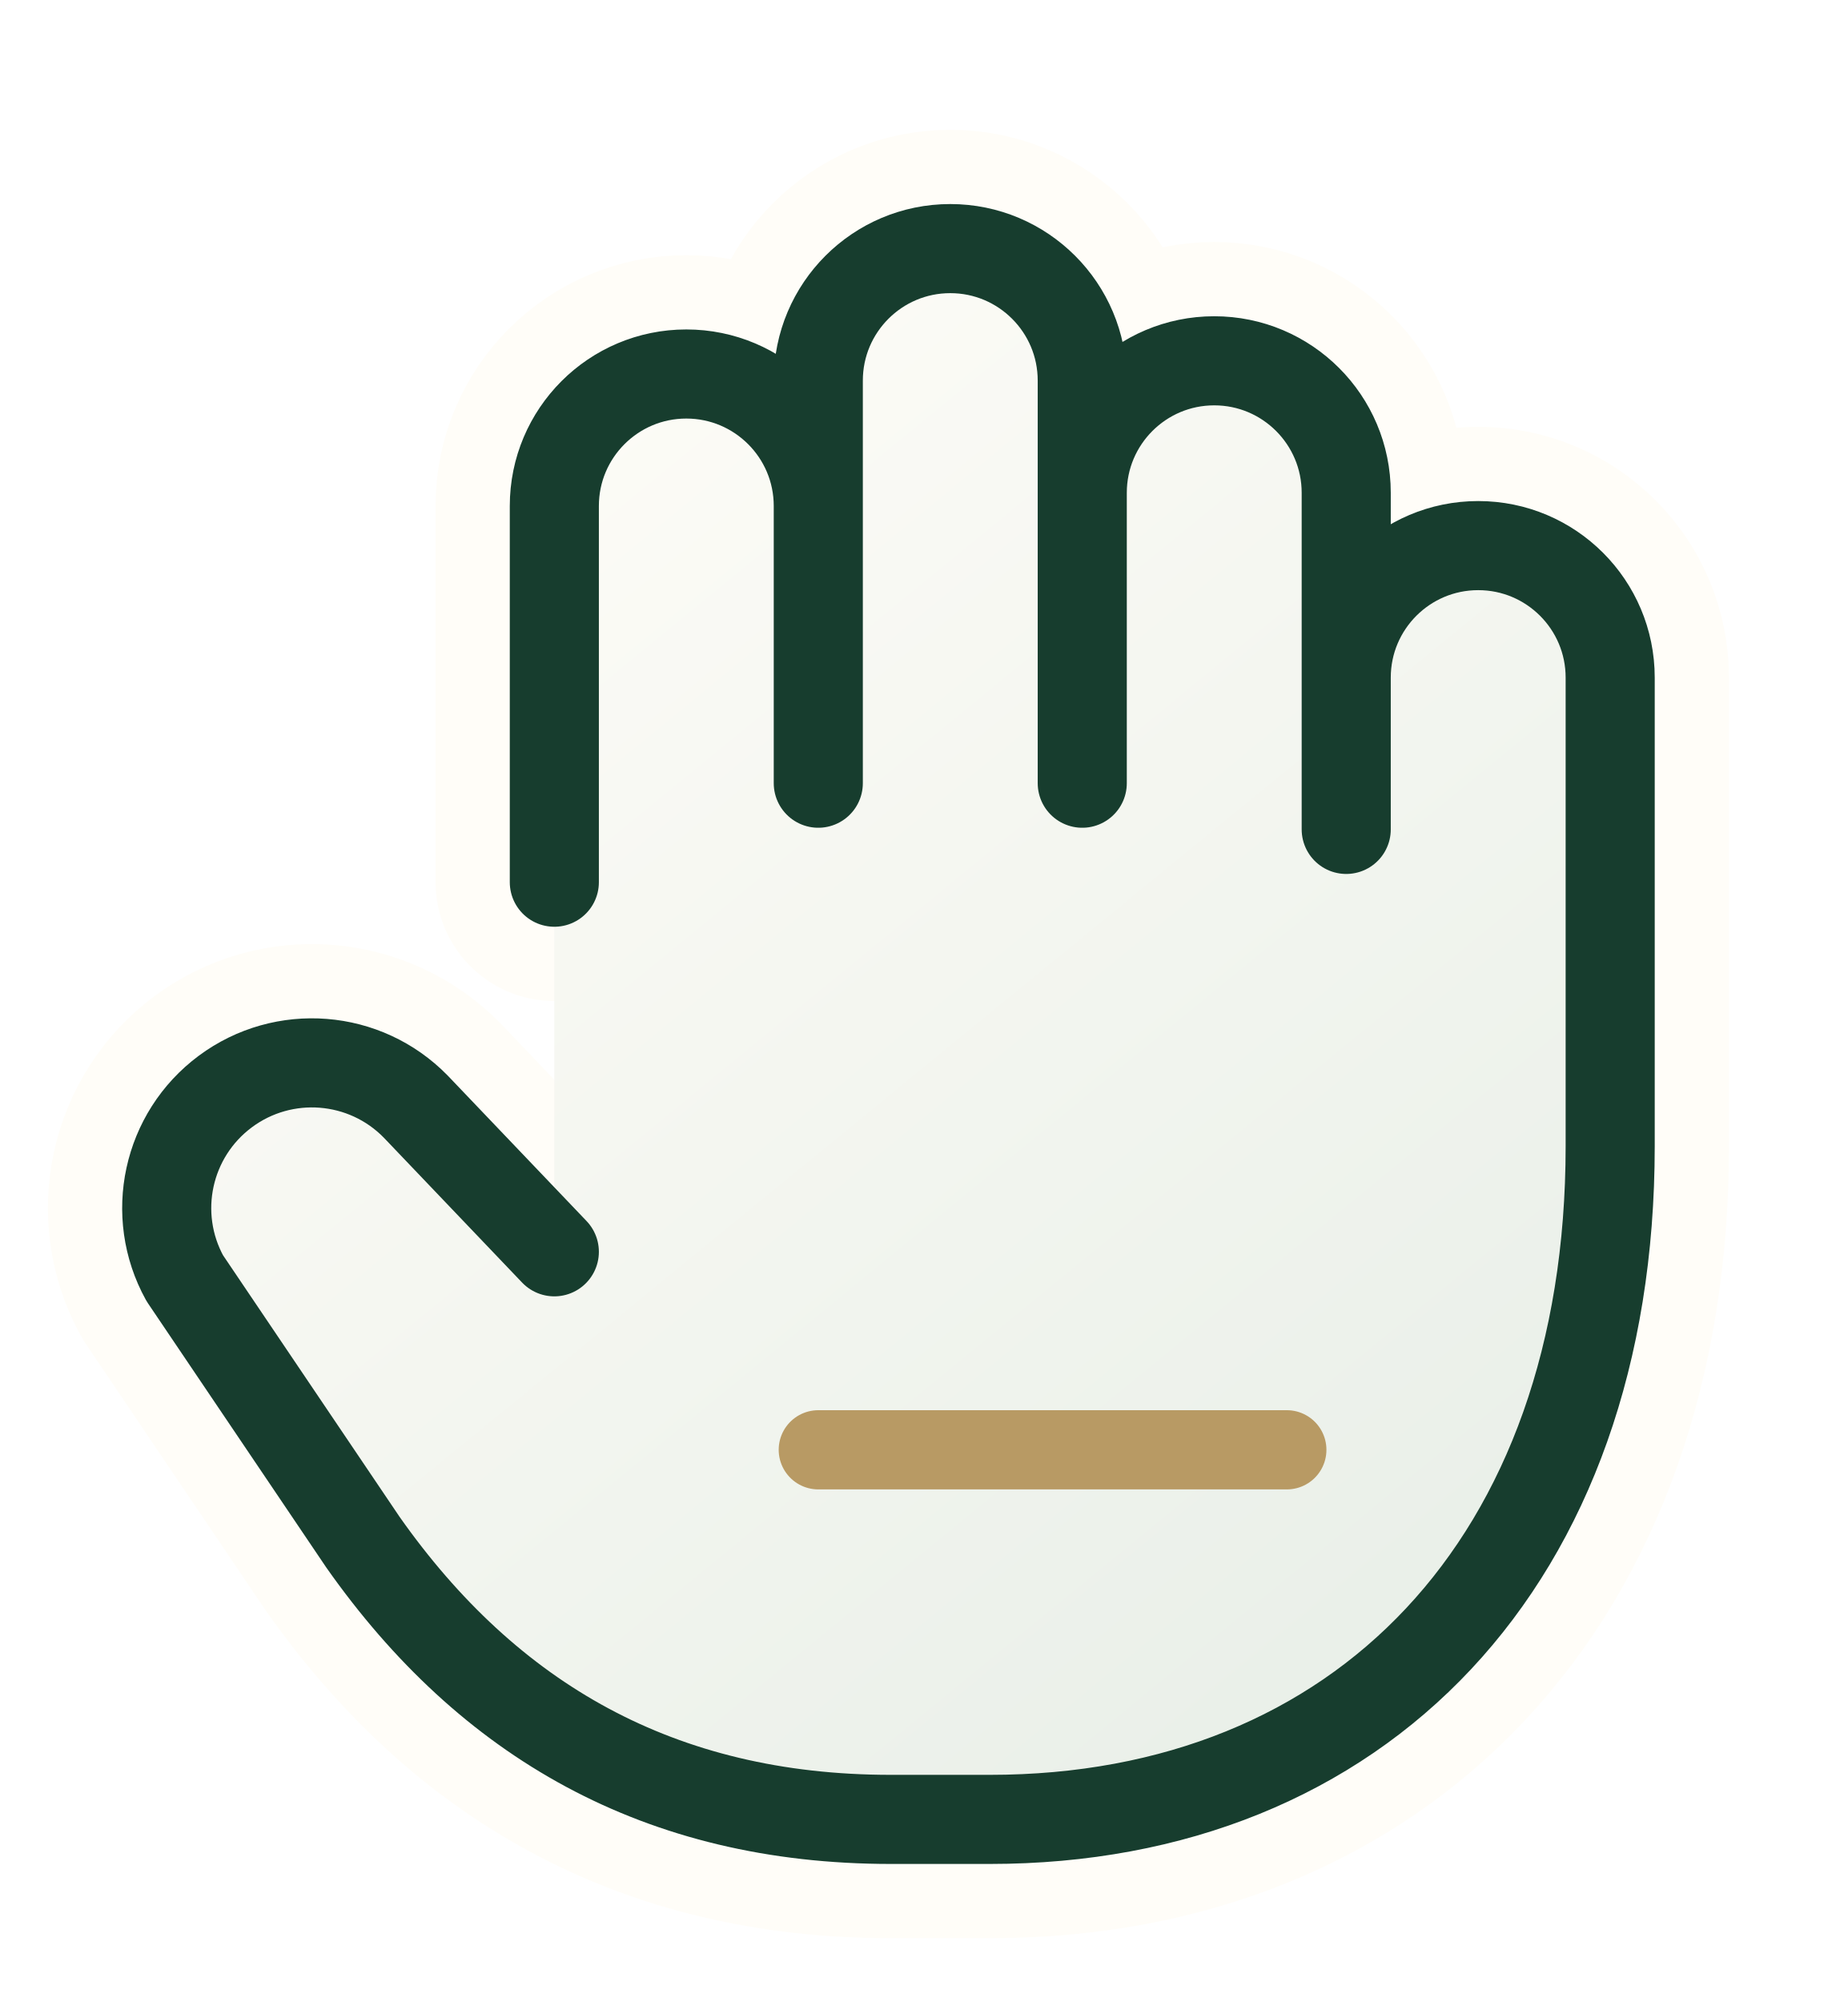
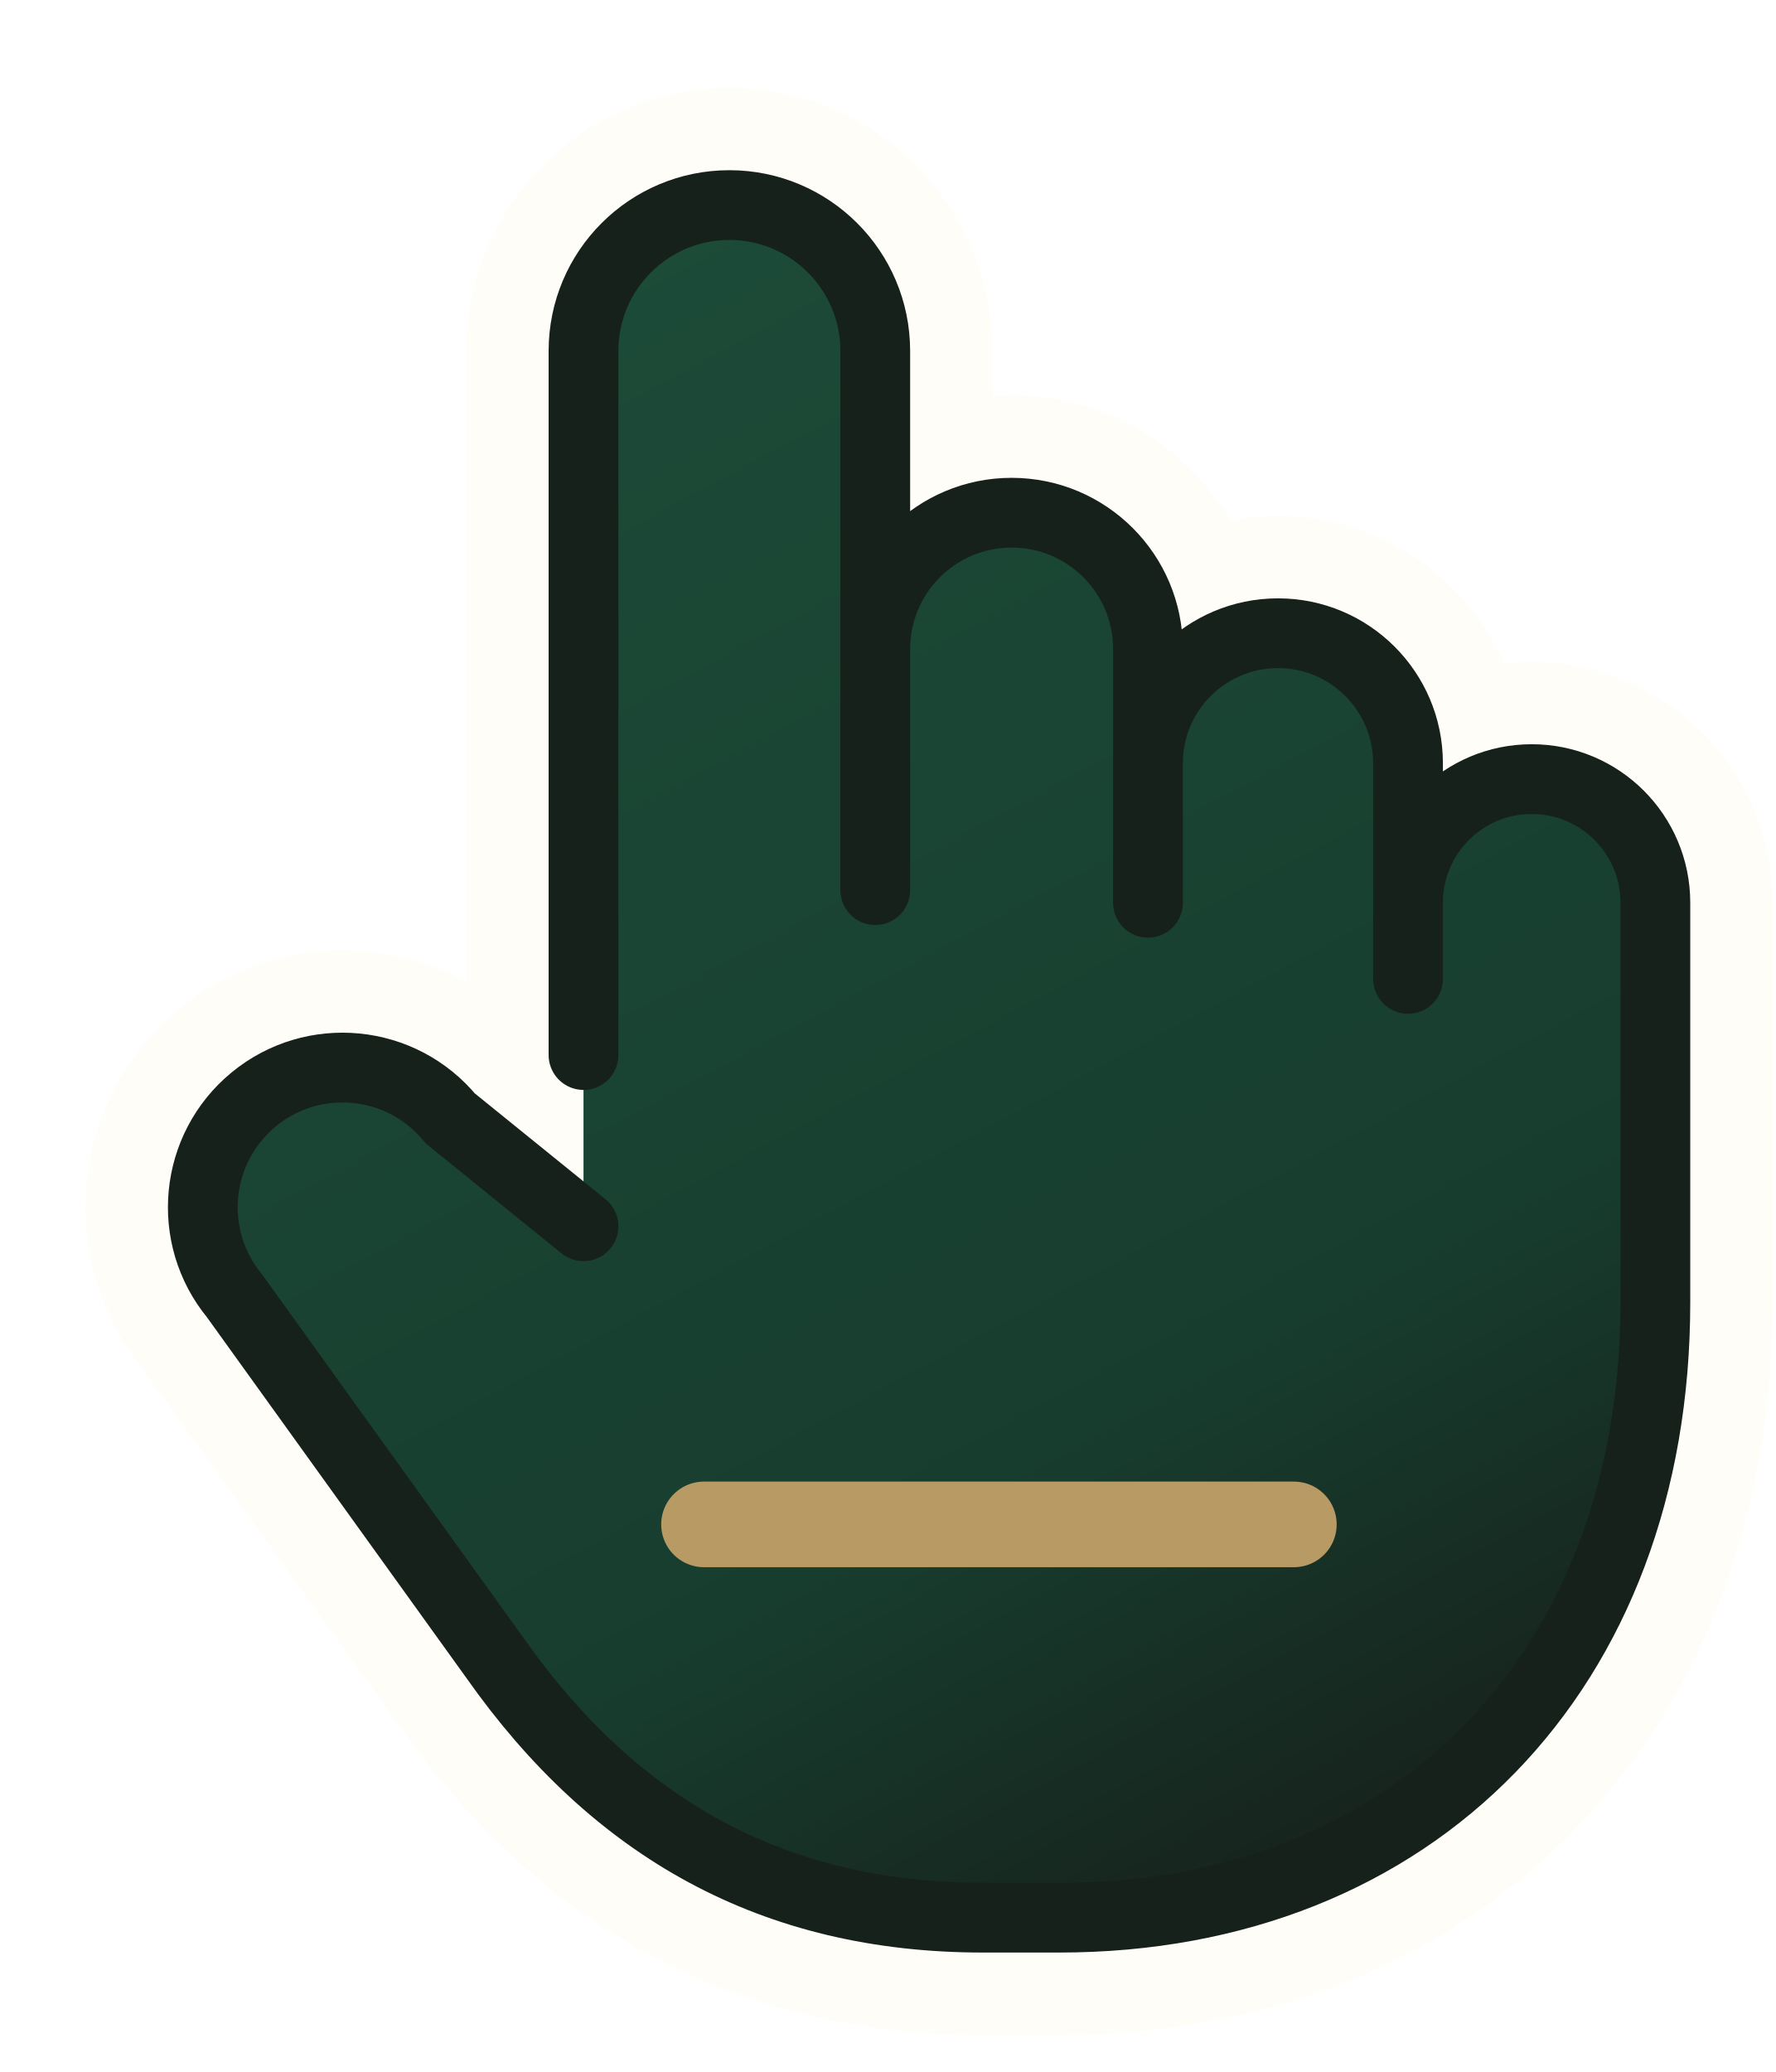
- <svg xmlns="http://www.w3.org/2000/svg" width="24" height="26" viewBox="0 0 28 30">
+ <svg xmlns="http://www.w3.org/2000/svg" width="24" height="28" viewBox="0 0 28 30">
  <defs>
-     <linearGradient id="reflow-grab-fill" x1="5" y1="5" x2="23" y2="27" gradientUnits="userSpaceOnUse">
-       <stop stop-color="#fffdf8" />
-       <stop offset="1" stop-color="#e7eee7" />
+     <linearGradient id="reflow-link-fill" x1="8" y1="2" x2="22" y2="28" gradientUnits="userSpaceOnUse">
+       <stop stop-color="#1d4c39" />
+       <stop offset="0.72" stop-color="#173d2e" />
+       <stop offset="1" stop-color="#17211c" />
    </linearGradient>
  </defs>
-   <path d="M8.4 13.2V7.5a2 2 0 0 1 4 0v4.2-6.1a2 2 0 0 1 4 0v6.1-4.4a2 2 0 0 1 4 0v5.1-2.3a2 2 0 0 1 4 0v7.1c0 6.3-3.8 10.2-9.4 10.2h-1.5c-3.5 0-6.1-1.5-8-4.2l-2.7-4a2.2 2.2 0 0 1 3.5-2.6l2.1 2.2" fill="url(#reflow-grab-fill)" stroke="#fffdf8" stroke-width="3.6" stroke-linecap="round" stroke-linejoin="round" paint-order="stroke fill" />
-   <path d="M8.4 13.2V7.5a2 2 0 0 1 4 0v4.2-6.1a2 2 0 0 1 4 0v6.1-4.4a2 2 0 0 1 4 0v5.1-2.3a2 2 0 0 1 4 0v7.1c0 6.3-3.8 10.2-9.4 10.2h-1.5c-3.5 0-6.1-1.5-8-4.2l-2.7-4a2.2 2.2 0 0 1 3.5-2.6l2.1 2.2" fill="none" stroke="#173d2e" stroke-width="1.35" stroke-linecap="round" stroke-linejoin="round" />
-   <path d="M12.4 21.8h7.1" stroke="#b89a64" stroke-width="1.2" stroke-linecap="round" />
+   <path d="M9.2 15.3V4.2a2.3 2.3 0 0 1 4.6 0v8.5-3.8a2.15 2.15 0 0 1 4.3 0v4-2.2a2.05 2.05 0 0 1 4.1 0v3.4-1.2a1.95 1.95 0 0 1 3.9 0v6.3c0 5.8-3.8 9.7-9.4 9.7h-1.2c-3.3 0-5.8-1.4-7.7-4.1l-4.1-5.7a2.2 2.2 0 0 1 3.4-2.8l2.1 1.7" fill="url(#reflow-link-fill)" stroke="#fffdf8" stroke-width="3.7" stroke-linecap="round" stroke-linejoin="round" paint-order="stroke fill" />
+   <path d="M9.2 15.3V4.2a2.3 2.3 0 0 1 4.6 0v8.5-3.8a2.15 2.15 0 0 1 4.3 0v4-2.2a2.05 2.05 0 0 1 4.1 0v3.4-1.2a1.95 1.95 0 0 1 3.9 0v6.3c0 5.8-3.8 9.7-9.4 9.7h-1.2c-3.3 0-5.8-1.4-7.7-4.1l-4.1-5.7a2.2 2.2 0 0 1 3.4-2.8l2.1 1.7" fill="none" stroke="#17211c" stroke-width="1.1" stroke-linecap="round" stroke-linejoin="round" />
+   <path d="M11.1 22.7h9.3" stroke="#b89a64" stroke-width="1.35" stroke-linecap="round" />
</svg>
